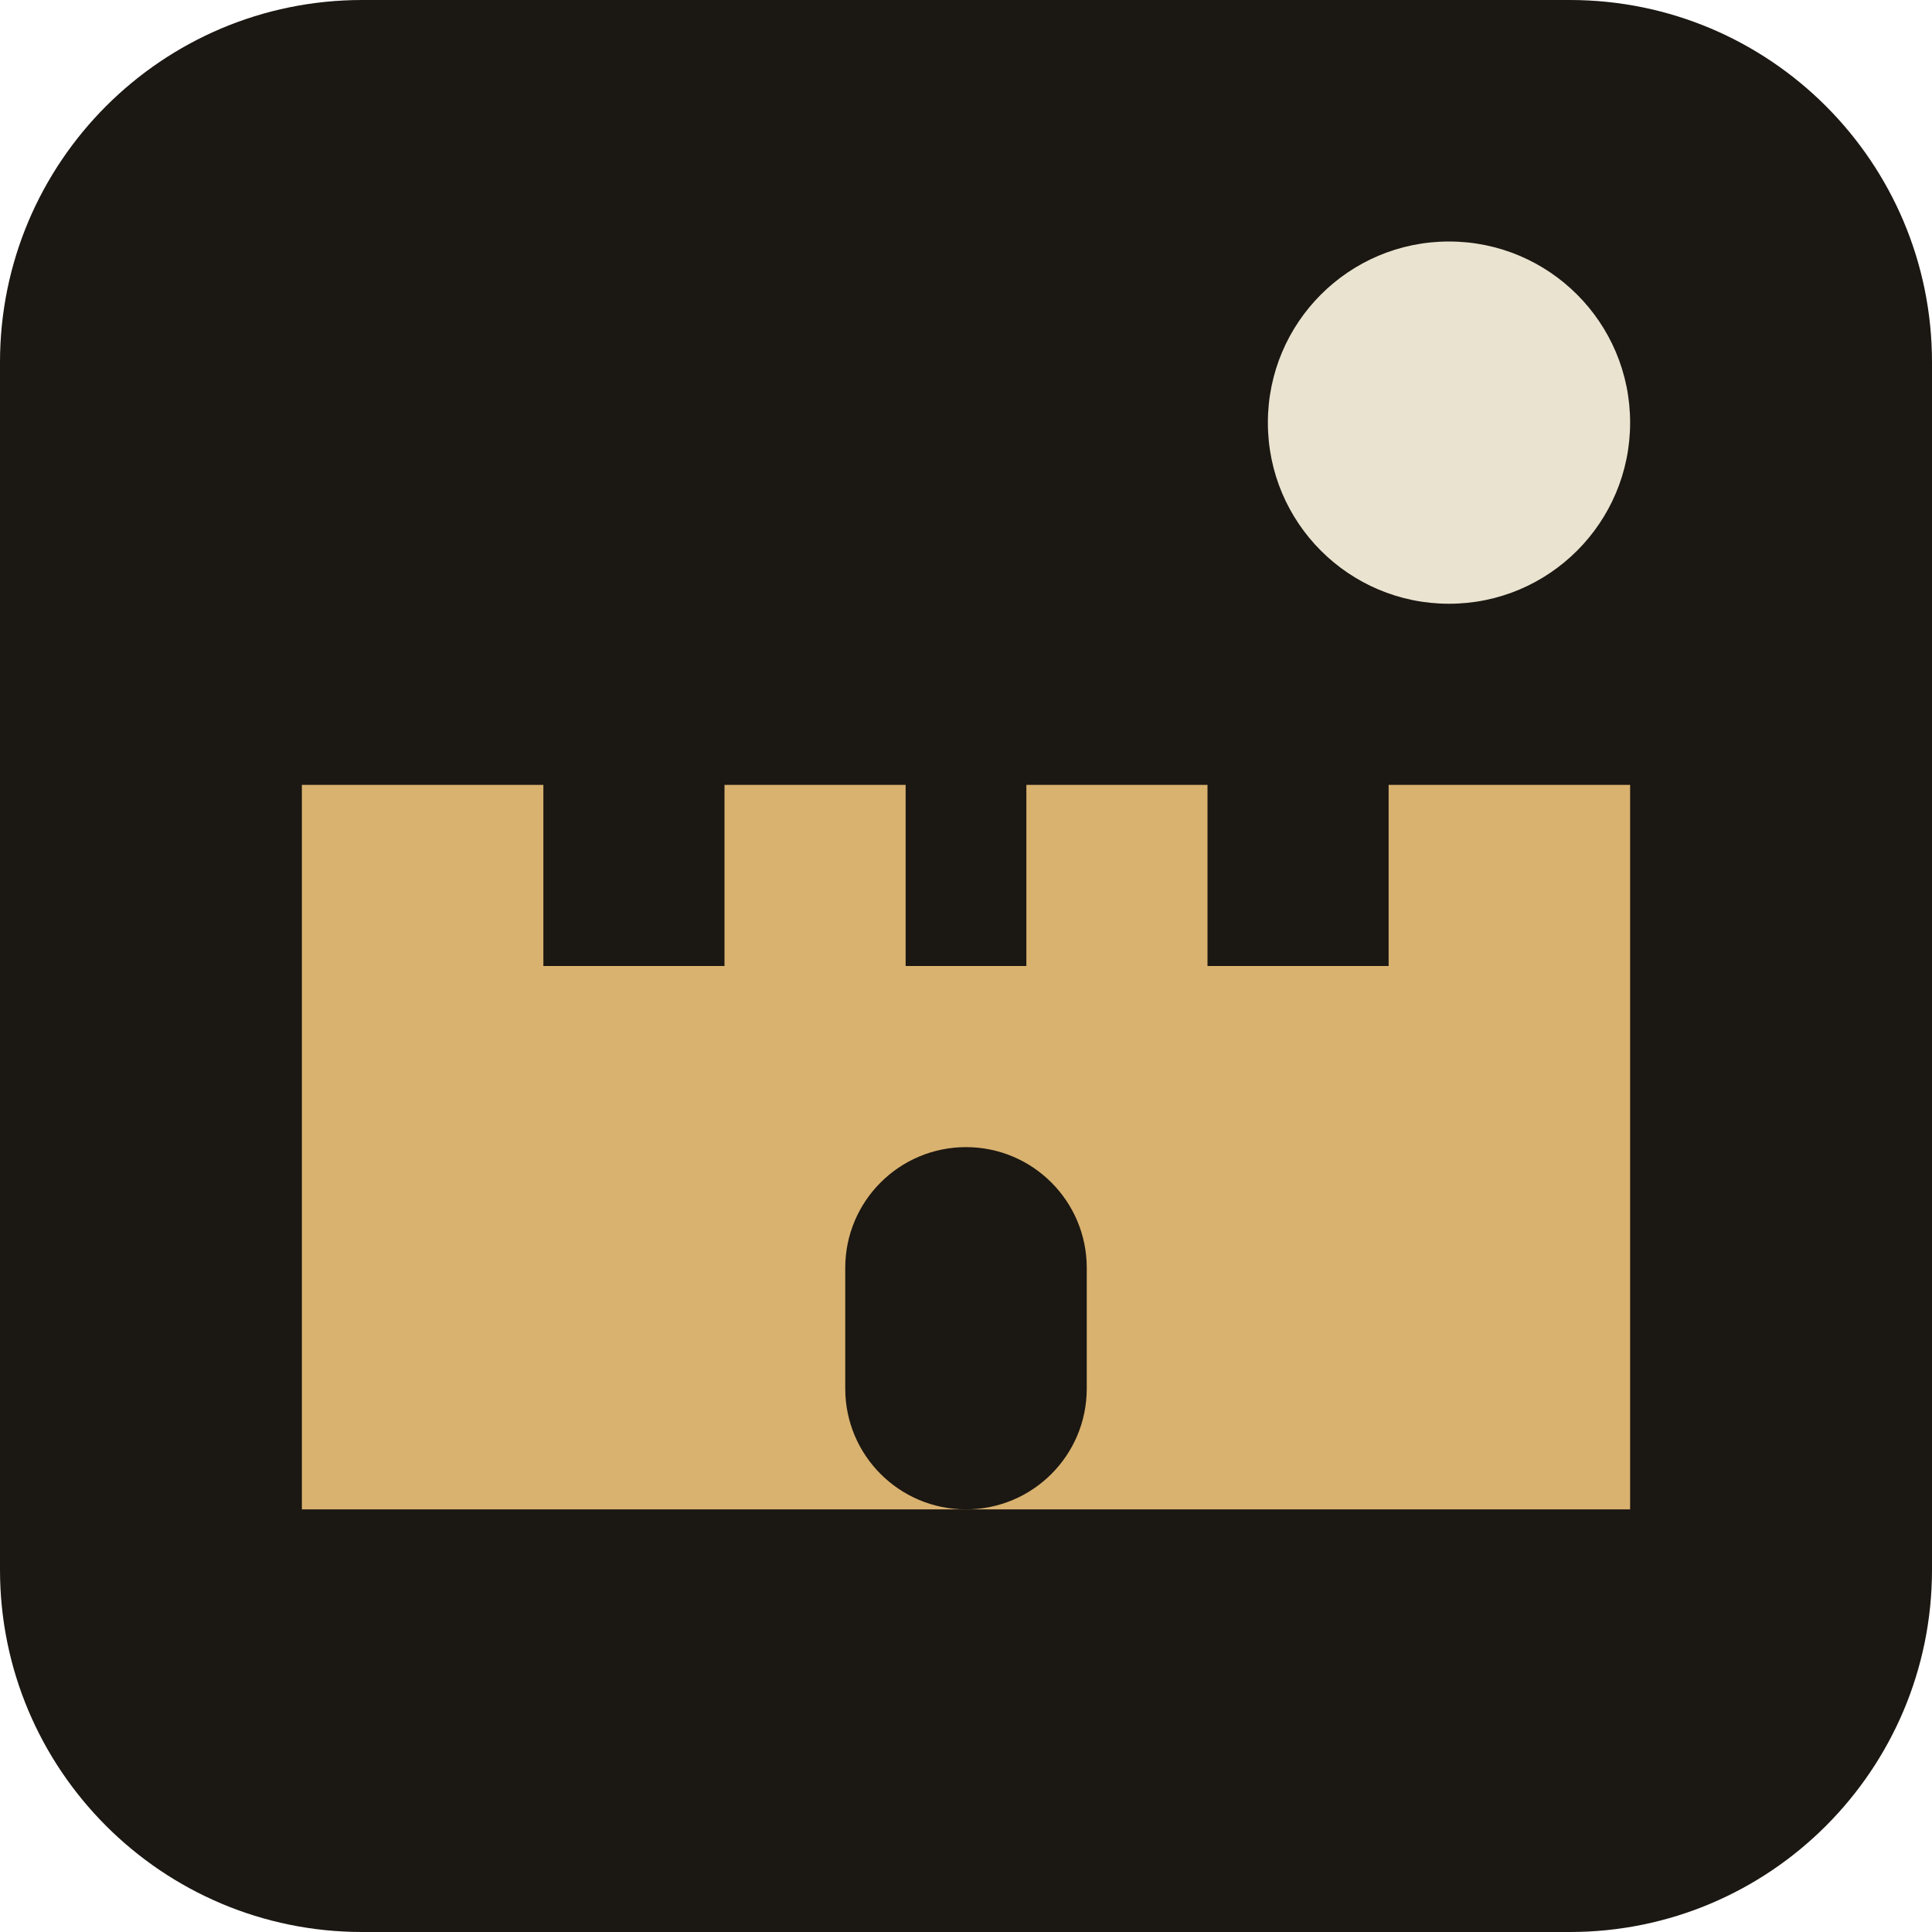
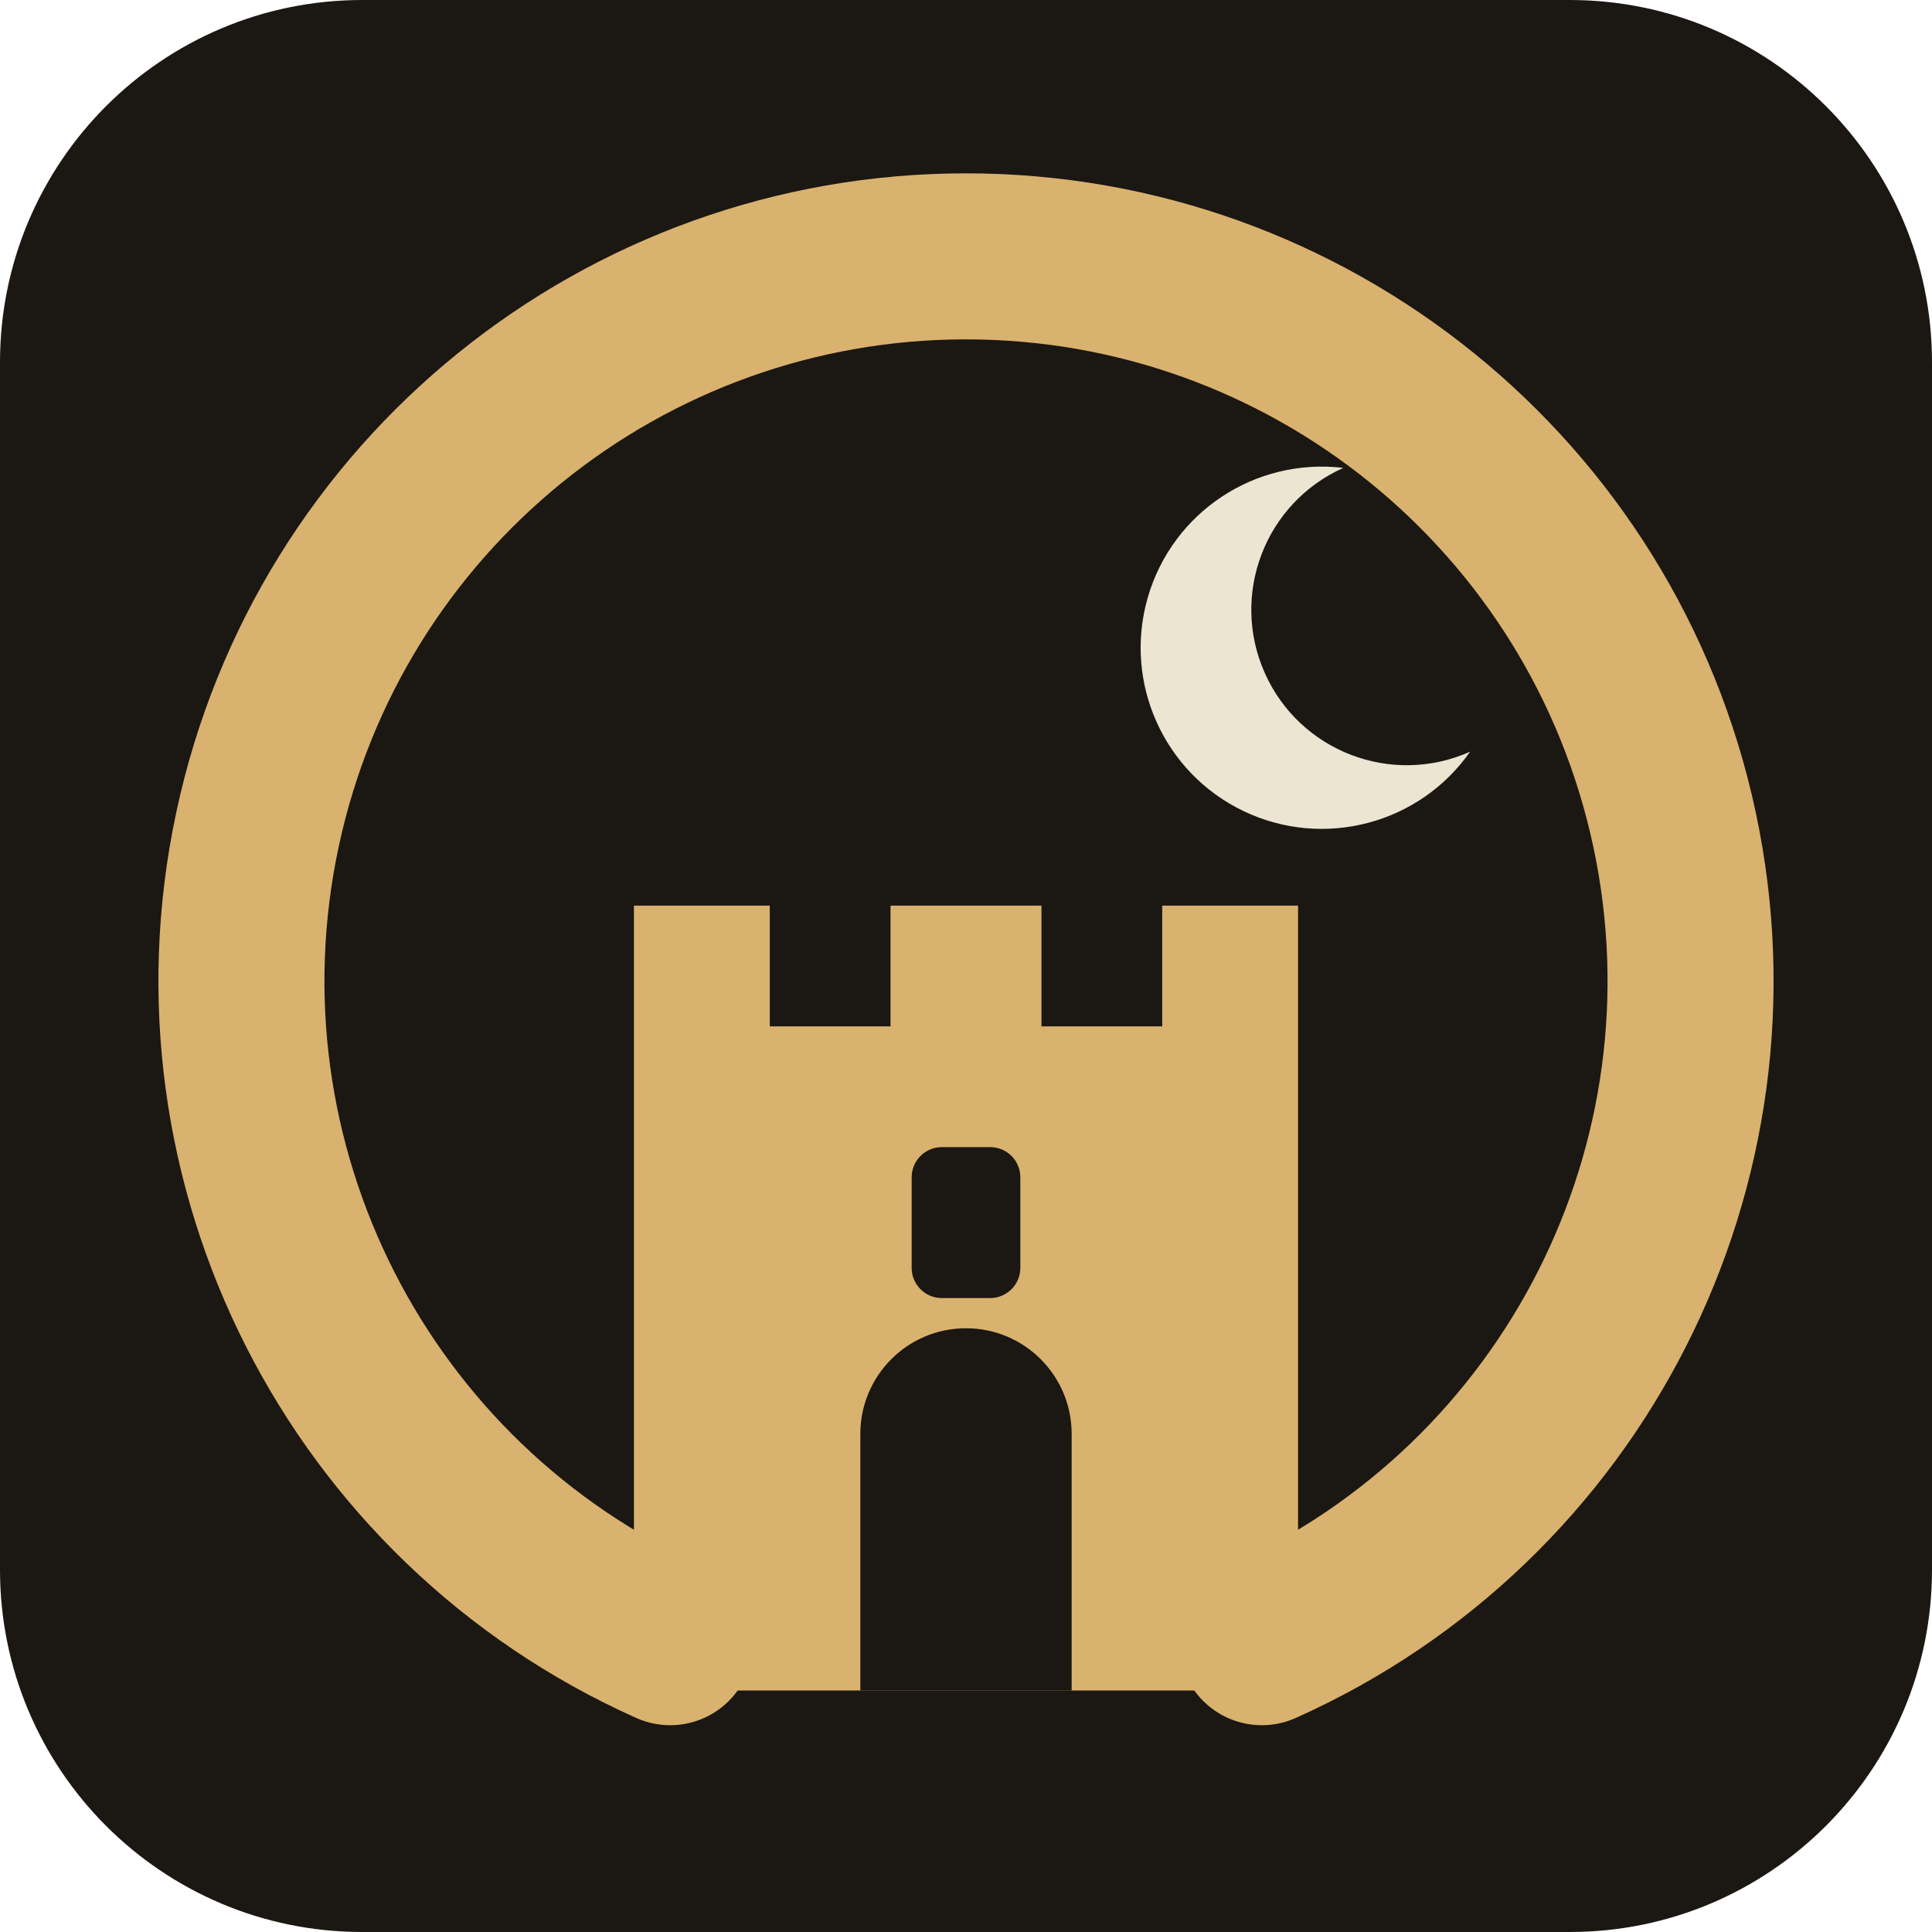
<svg xmlns="http://www.w3.org/2000/svg" viewBox="0 0 64 64">
  <rect width="64" height="64" rx="12" fill="#1b1712" />
-   <path d="M10 50V26h8v6h6v-6h6v6h4v-6h6v6h6v-6h8v24z" fill="#d9b26f" />
-   <rect x="28" y="38" width="8" height="12" rx="4" fill="#1b1712" />
-   <circle cx="48" cy="14" r="6" fill="#e9e3d0" />
+   <path d="M22.2 54.4A24 24 0 1 1 41.8 54.4" fill="none" stroke="#d9b26f" stroke-width="5.5" stroke-linecap="round" />
+   <path d="M21 56V30h4.5v4h4v-4h5v4h4v-4H43v26z" fill="#d9b26f" />
+   <path d="M28.5 56v-8.5a3.5 3.5 0 0 1 7 0V56z" fill="#1b1712" />
+   <rect x="30.2" y="38" width="3.6" height="5" rx="1" fill="#1b1712" />
+   <path d="M44.5 15.5a6 6 0 1 0 4.2 9.4a5 5 0 1 1-4.2-9.4z" fill="#ece5d2" />
</svg>
